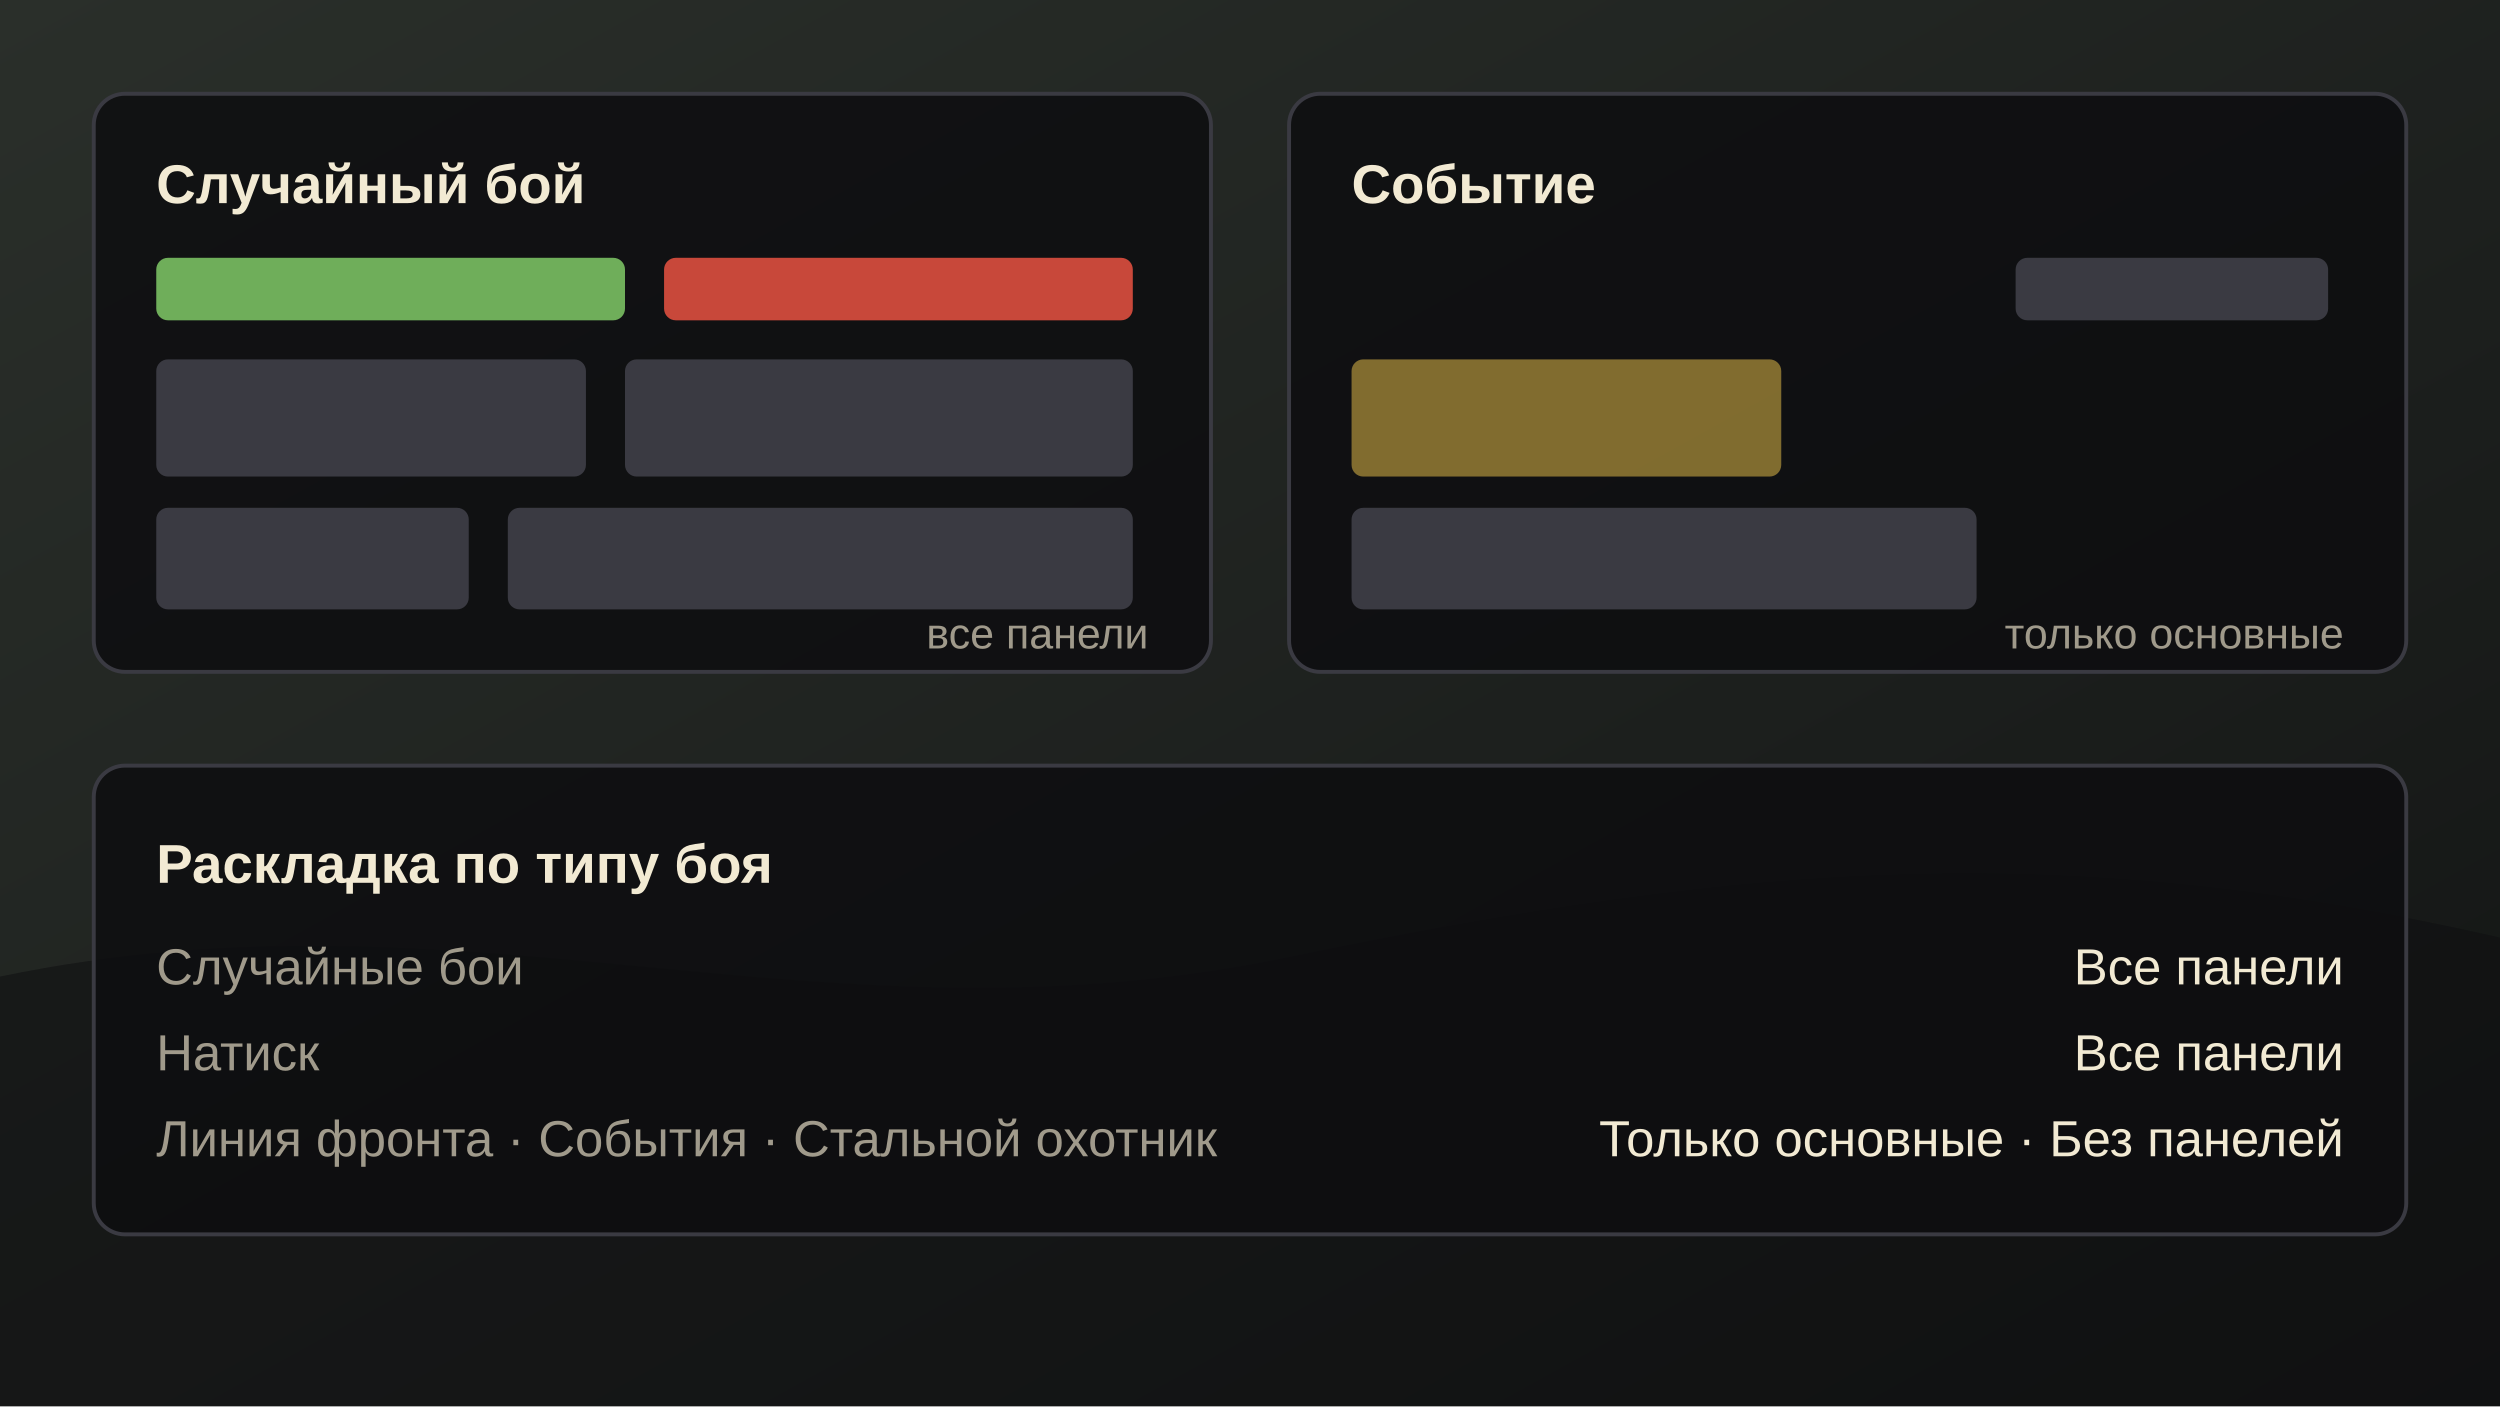
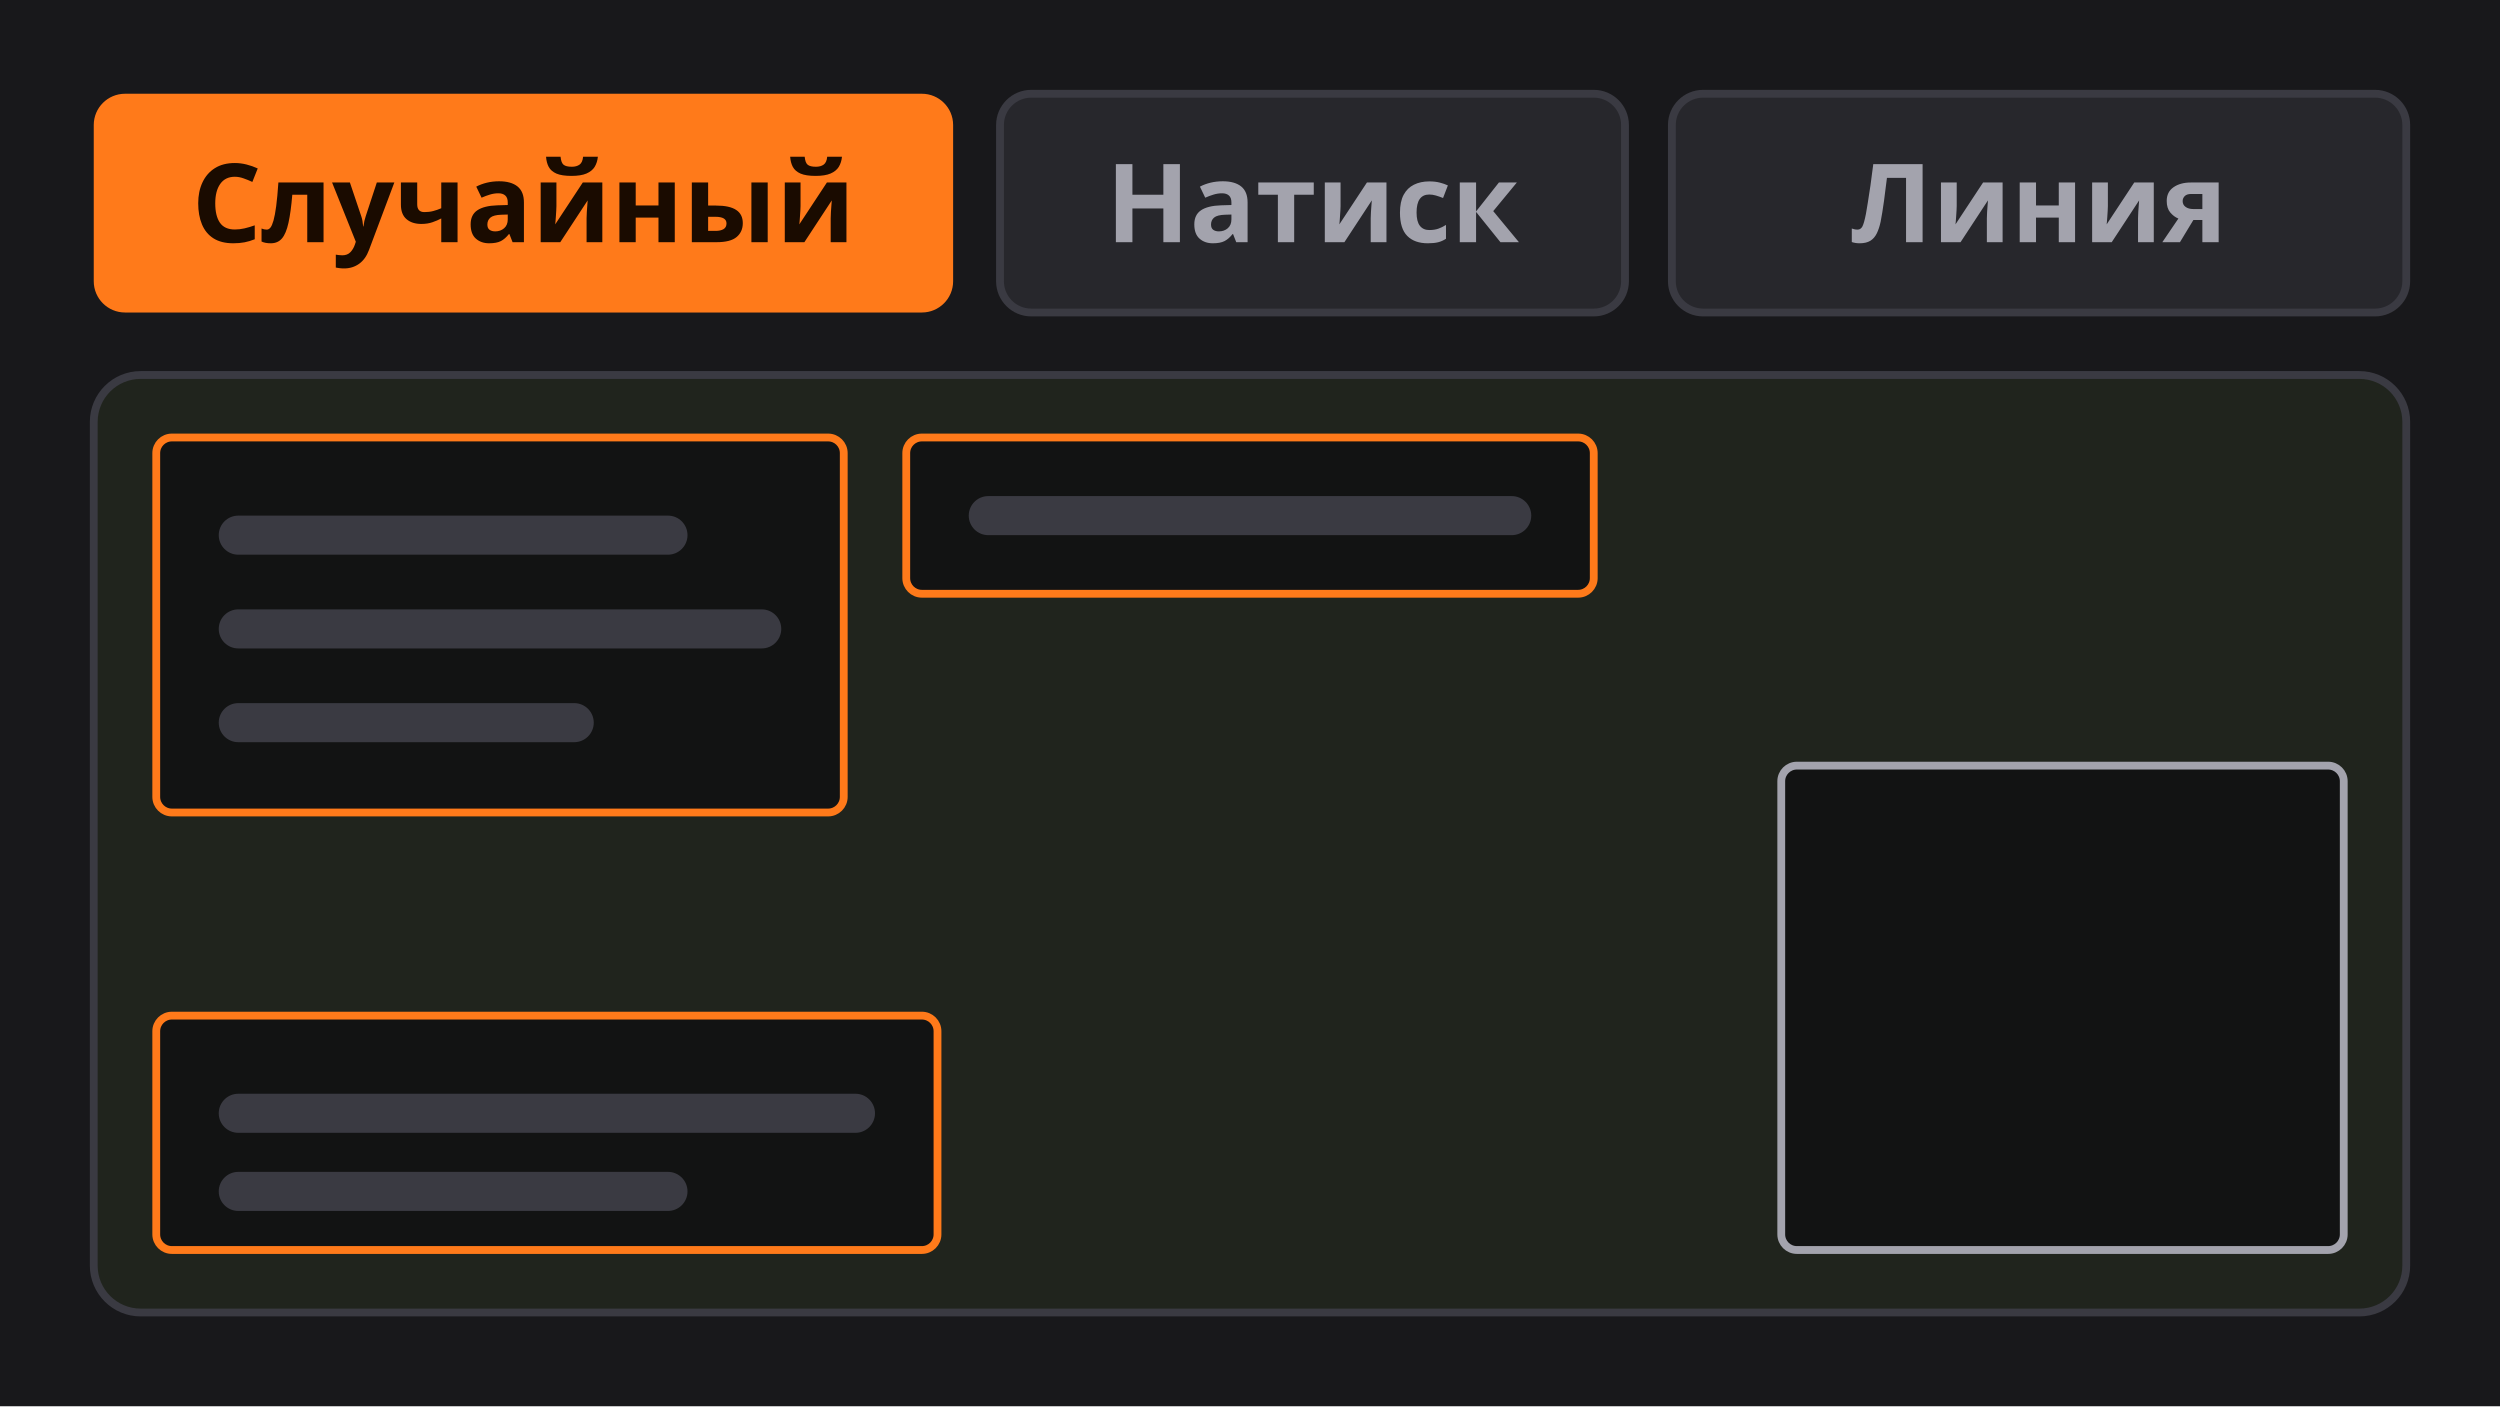
- <svg xmlns="http://www.w3.org/2000/svg" width="640" height="360" viewBox="0 0 640 360">
-   <defs>
-     <linearGradient id="bg" x1="0" y1="0" x2="1" y2="1">
-       <stop offset="0" stop-color="#2a2f2a" />
-       <stop offset="0.6" stop-color="#1c1f1d" />
-       <stop offset="1" stop-color="#121413" />
-     </linearGradient>
-   </defs>
-   <rect width="640" height="360" fill="url(#bg)" />
-   <path d="M0 250 C120 225 210 270 330 245 S530 215 640 240 V360 H0Z" fill="#0e0e10" opacity="0.55" />
-   <g font-family="Segoe UI, Arial, sans-serif">
-     <g transform="translate(24 24)">
-       <rect width="286" height="148" rx="8" fill="#0e0e10" fill-opacity="0.85" stroke="#3a3a42" />
-       <text x="16" y="28" font-size="14" font-weight="700" fill="#f2ead3">Случайный бой</text>
-       <rect x="16" y="42" width="120" height="16" rx="3" fill="#6fae5a" />
-       <rect x="146" y="42" width="120" height="16" rx="3" fill="#c8483a" />
-       <rect x="16" y="68" width="110" height="30" rx="3" fill="#3a3a42" />
-       <rect x="136" y="68" width="130" height="30" rx="3" fill="#3a3a42" />
-       <rect x="16" y="106" width="80" height="26" rx="3" fill="#3a3a42" />
-       <rect x="106" y="106" width="160" height="26" rx="3" fill="#3a3a42" />
-       <text x="270" y="142" font-size="11" fill="#a09a8b" text-anchor="end">все панели</text>
-     </g>
-     <g transform="translate(330 24)">
-       <rect width="286" height="148" rx="8" fill="#0e0e10" fill-opacity="0.85" stroke="#3a3a42" />
-       <text x="16" y="28" font-size="14" font-weight="700" fill="#f2ead3">Событие</text>
-       <rect x="16" y="68" width="110" height="30" rx="3" fill="#f2c94c" fill-opacity="0.5" />
-       <rect x="186" y="42" width="80" height="16" rx="3" fill="#3a3a42" />
-       <rect x="16" y="106" width="160" height="26" rx="3" fill="#3a3a42" />
-       <text x="270" y="142" font-size="11" fill="#a09a8b" text-anchor="end">только основные</text>
-     </g>
-     <g transform="translate(24 196)">
-       <rect width="592" height="120" rx="8" fill="#0e0e10" fill-opacity="0.85" stroke="#3a3a42" />
-       <text x="16" y="30" font-size="14" font-weight="700" fill="#f2ead3">Раскладка по типу боя</text>
-       <text x="16" y="56" font-size="13" fill="#a09a8b">Случайные бои</text>
-       <text x="576" y="56" font-size="13" fill="#f2ead3" text-anchor="end">Все панели</text>
-       <text x="16" y="78" font-size="13" fill="#a09a8b">Натиск</text>
-       <text x="576" y="78" font-size="13" fill="#f2ead3" text-anchor="end">Все панели</text>
-       <text x="16" y="100" font-size="13" fill="#a09a8b">Линия фронта · События · Стальной охотник</text>
-       <text x="576" y="100" font-size="13" fill="#f2ead3" text-anchor="end">Только основные · Без панелей</text>
-     </g>
+ <svg xmlns="http://www.w3.org/2000/svg" width="640" height="360" viewBox="0 0 640 360" font-family="Fira Sans">
+   <rect width="640" height="360" fill="#18181b" />
+   <g font-size="28" font-weight="700" text-anchor="middle">
+     <rect x="24" y="24" width="220" height="56" rx="8" fill="#ff7a1a" />
+     <text x="134" y="62" fill="#1a0b00">Случайный</text>
+     <rect x="256" y="24" width="160" height="56" rx="8" fill="#27272c" stroke="#3a3a42" stroke-width="2" />
+     <text x="336" y="62" fill="#a3a3ad">Натиск</text>
+     <rect x="428" y="24" width="188" height="56" rx="8" fill="#27272c" stroke="#3a3a42" stroke-width="2" />
+     <text x="522" y="62" fill="#a3a3ad">Линия</text>
+   </g>
+   <rect x="24" y="96" width="592" height="240" rx="12" fill="#20241d" stroke="#3a3a42" stroke-width="2" />
+   <g fill="#0e0e10" fill-opacity=".75" stroke="#ff7a1a" stroke-width="2">
+     <rect x="40" y="112" width="176" height="96" rx="4" />
+     <rect x="232" y="112" width="176" height="40" rx="4" />
+     <rect x="40" y="260" width="200" height="60" rx="4" />
+   </g>
+   <g fill="#0e0e10" fill-opacity=".75" stroke="#a3a3ad" stroke-width="2">
+     <rect x="456" y="196" width="144" height="124" rx="4" />
+   </g>
+   <g fill="#3a3a42">
+     <rect x="56" y="132" width="120" height="10" rx="5" />
+     <rect x="56" y="156" width="144" height="10" rx="5" />
+     <rect x="56" y="180" width="96" height="10" rx="5" />
+     <rect x="248" y="127" width="144" height="10" rx="5" />
+     <rect x="56" y="280" width="168" height="10" rx="5" />
+     <rect x="56" y="300" width="120" height="10" rx="5" />
  </g>
</svg>
